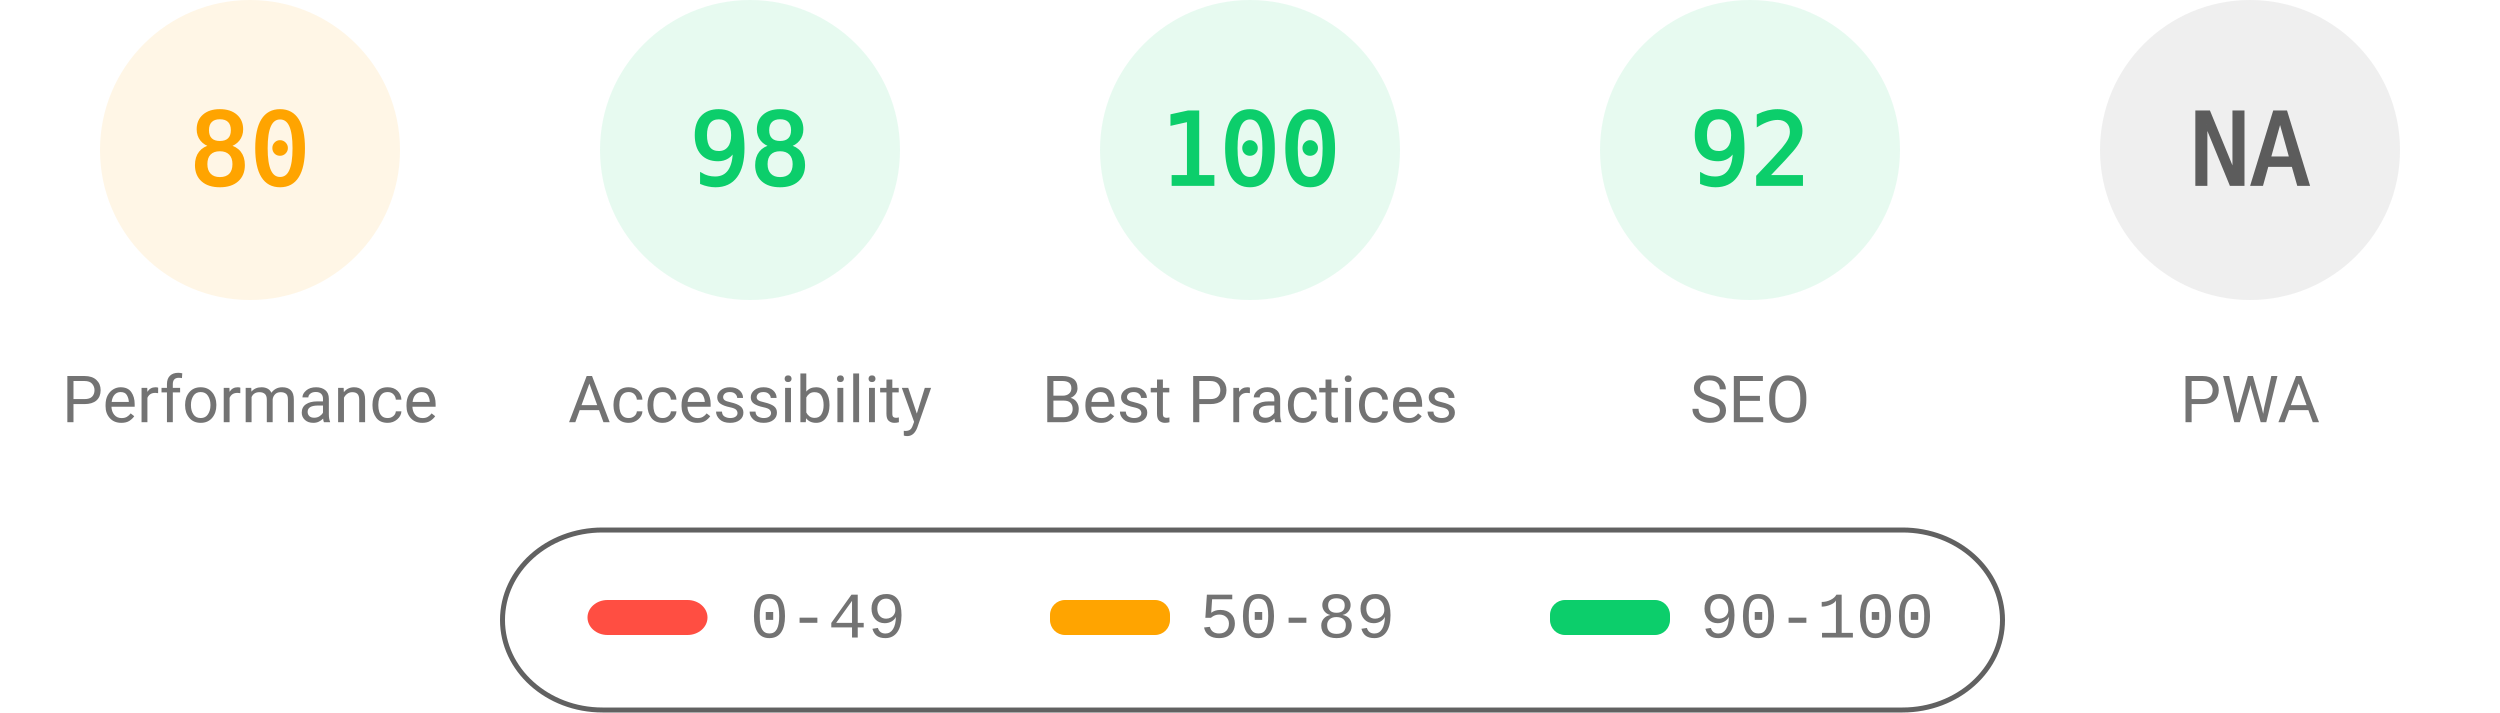
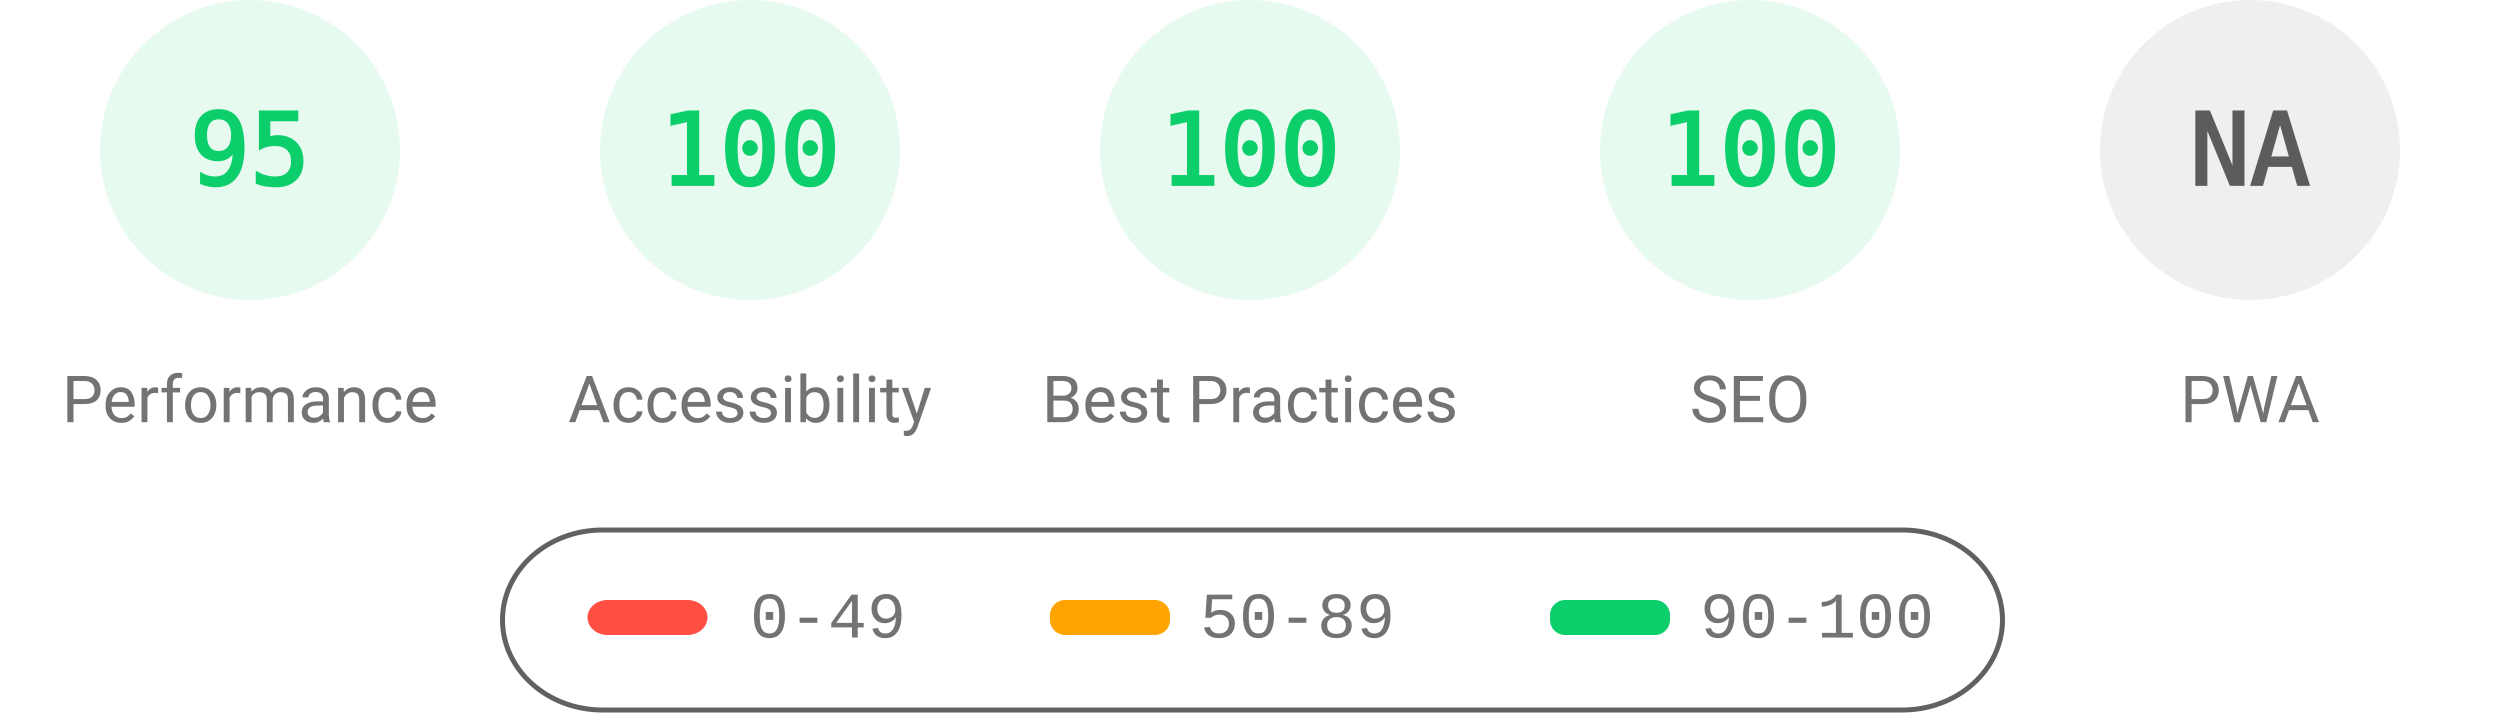
<svg xmlns="http://www.w3.org/2000/svg" fill="none" width="1000" height="285">
  <style>.gauge-base{opacity:.1}.gauge-arc{fill:none;animation-delay:250ms;stroke-linecap:round;transform:rotate(-90deg);transform-origin:100px 60px;animation:load-gauge 1s ease forwards}.guage-text{font-size:40px;font-family:monospace;text-align:center}.guage-red{color:#ff4e42;fill:#ff4e42;stroke:#ff4e42}.guage-orange{color:#ffa400;fill:#ffa400;stroke:#ffa400}.guage-green{color:#0cce6b;fill:#0cce6b;stroke:#0cce6b}.guage-undefined{color:#5c5c5c;fill:#5c5c5c;stroke:#5c5c5c}.guage-title{color:#737373;fill:#737373;stroke:none;font-size:26px;line-height:26px;font-family:Roboto,Halvetica,Arial,sans-serif}@keyframes load-gauge{from{stroke-dasharray:0 352.858}}</style>
-   <svg class="guage-div guage-perf guage-orange" viewBox="0 0 200 200" width="200" height="200">
+   <svg class="guage-div guage-perf guage-green" viewBox="0 0 200 200" width="200" height="200">
    <circle class="gauge-base" r="56" cx="100" cy="60" stroke-width="8" />
-     <circle class="gauge-arc guage-arc-1" r="56" cx="100" cy="60" stroke-width="8" style="stroke-dasharray:281.486,351.858" />
-     <text class="guage-text" x="100" y="60" alignment-baseline="central" dominant-baseline="central" text-anchor="middle">80</text>
+     <circle class="gauge-arc guage-arc-1" r="56" cx="100" cy="60" stroke-width="8" style="stroke-dasharray:334.265,351.858" />
+     <text class="guage-text" x="100" y="60" alignment-baseline="central" dominant-baseline="central" text-anchor="middle">95</text>
    <text class="guage-title" x="100" y="160" alignment-baseline="central" dominant-baseline="central" text-anchor="middle">Performance</text>
  </svg>
  <svg class="guage-div guage-acc guage-green" viewBox="0 0 200 200" width="200" height="200" x="200">
    <circle class="gauge-base" r="56" cx="100" cy="60" stroke-width="8" />
-     <circle class="gauge-arc guage-arc-2" r="56" cx="100" cy="60" stroke-width="8" style="stroke-dasharray:344.821,351.858" />
-     <text class="guage-text" x="100" y="60" alignment-baseline="central" dominant-baseline="central" text-anchor="middle">98</text>
+     <circle class="gauge-arc guage-arc-2" r="56" cx="100" cy="60" stroke-width="8" style="stroke-dasharray:351.858,351.858" />
+     <text class="guage-text" x="100" y="60" alignment-baseline="central" dominant-baseline="central" text-anchor="middle">100</text>
    <text class="guage-title" x="100" y="160" alignment-baseline="central" dominant-baseline="central" text-anchor="middle">Accessibility</text>
  </svg>
  <svg class="guage-div guage-best guage-green" viewBox="0 0 200 200" width="200" height="200" x="400">
    <circle class="gauge-base" r="56" cx="100" cy="60" stroke-width="8" />
    <circle class="gauge-arc guage-arc-3" r="56" cx="100" cy="60" stroke-width="8" style="stroke-dasharray:351.858,351.858" />
    <text class="guage-text" x="100" y="60" alignment-baseline="central" dominant-baseline="central" text-anchor="middle">100</text>
    <text class="guage-title" x="100" y="160" alignment-baseline="central" dominant-baseline="central" text-anchor="middle">Best Practices</text>
  </svg>
  <svg class="guage-div guage-seo guage-green" viewBox="0 0 200 200" width="200" height="200" x="600">
    <circle class="gauge-base" r="56" cx="100" cy="60" stroke-width="8" />
-     <circle class="gauge-arc guage-arc-4" r="56" cx="100" cy="60" stroke-width="8" style="stroke-dasharray:323.709,351.858" />
-     <text class="guage-text" x="100" y="60" alignment-baseline="central" dominant-baseline="central" text-anchor="middle">92</text>
+     <circle class="gauge-arc guage-arc-4" r="56" cx="100" cy="60" stroke-width="8" style="stroke-dasharray:351.858,351.858" />
+     <text class="guage-text" x="100" y="60" alignment-baseline="central" dominant-baseline="central" text-anchor="middle">100</text>
    <text class="guage-title" x="100" y="160" alignment-baseline="central" dominant-baseline="central" text-anchor="middle">SEO</text>
  </svg>
  <svg class="guage-div guage-pwa guage-undefined" viewBox="0 0 200 200" width="200" height="200" x="800">
    <circle class="gauge-base" r="56" cx="100" cy="60" stroke-width="8" />
    <circle class="gauge-arc guage-arc-4" r="56" cx="100" cy="60" stroke-width="8" style="stroke-dasharray:351.858,351.858" />
    <text class="guage-text" x="100" y="60" alignment-baseline="central" dominant-baseline="central" text-anchor="middle">NA</text>
    <text class="guage-title" x="100" y="160" alignment-baseline="central" dominant-baseline="central" text-anchor="middle">PWA</text>
  </svg>
  <svg width="604" height="76" x="200" y="210">
    <path fill="none" id="canvas_background" d="M-1-1h604v80H-1z" />
    <rect fill-opacity="0" stroke="#616161" stroke-width="2" rx="40" id="svg_2" height="72" width="600" y="2" x="1" fill="#000" />
    <rect stroke="#000" rx="8" id="svg_3" height="14" width="48" y="30" x="35" stroke-opacity="null" stroke-width="0" fill="#ff4e42" />
    <rect stroke="#000" rx="6" id="svg_4" height="14" width="48" y="30" x="220" stroke-opacity="null" stroke-width="0" fill="#ffa400" />
    <rect stroke="#000" rx="6" id="svg_5" height="14" width="48" y="30" x="420" stroke-opacity="null" stroke-width="0" fill="#0cce6b" />
    <text xml:space="preserve" text-anchor="start" font-family="'Courier New', Courier, monospace" font-size="26" id="svg_6" y="45" x="100" stroke-opacity="null" stroke-width="0" stroke="#000" fill="#737373">0-49</text>
    <text xml:space="preserve" text-anchor="start" font-family="'Courier New', Courier, monospace" font-size="26" id="svg_7" y="45" x="280" stroke-opacity="null" stroke-width="0" stroke="#000" fill="#737373">50-89</text>
    <text xml:space="preserve" text-anchor="start" font-family="'Courier New', Courier, monospace" font-size="26" id="svg_8" y="45" x="480" stroke-opacity="null" stroke-width="0" stroke="#000" fill="#737373">90-100</text>
  </svg>
</svg>
